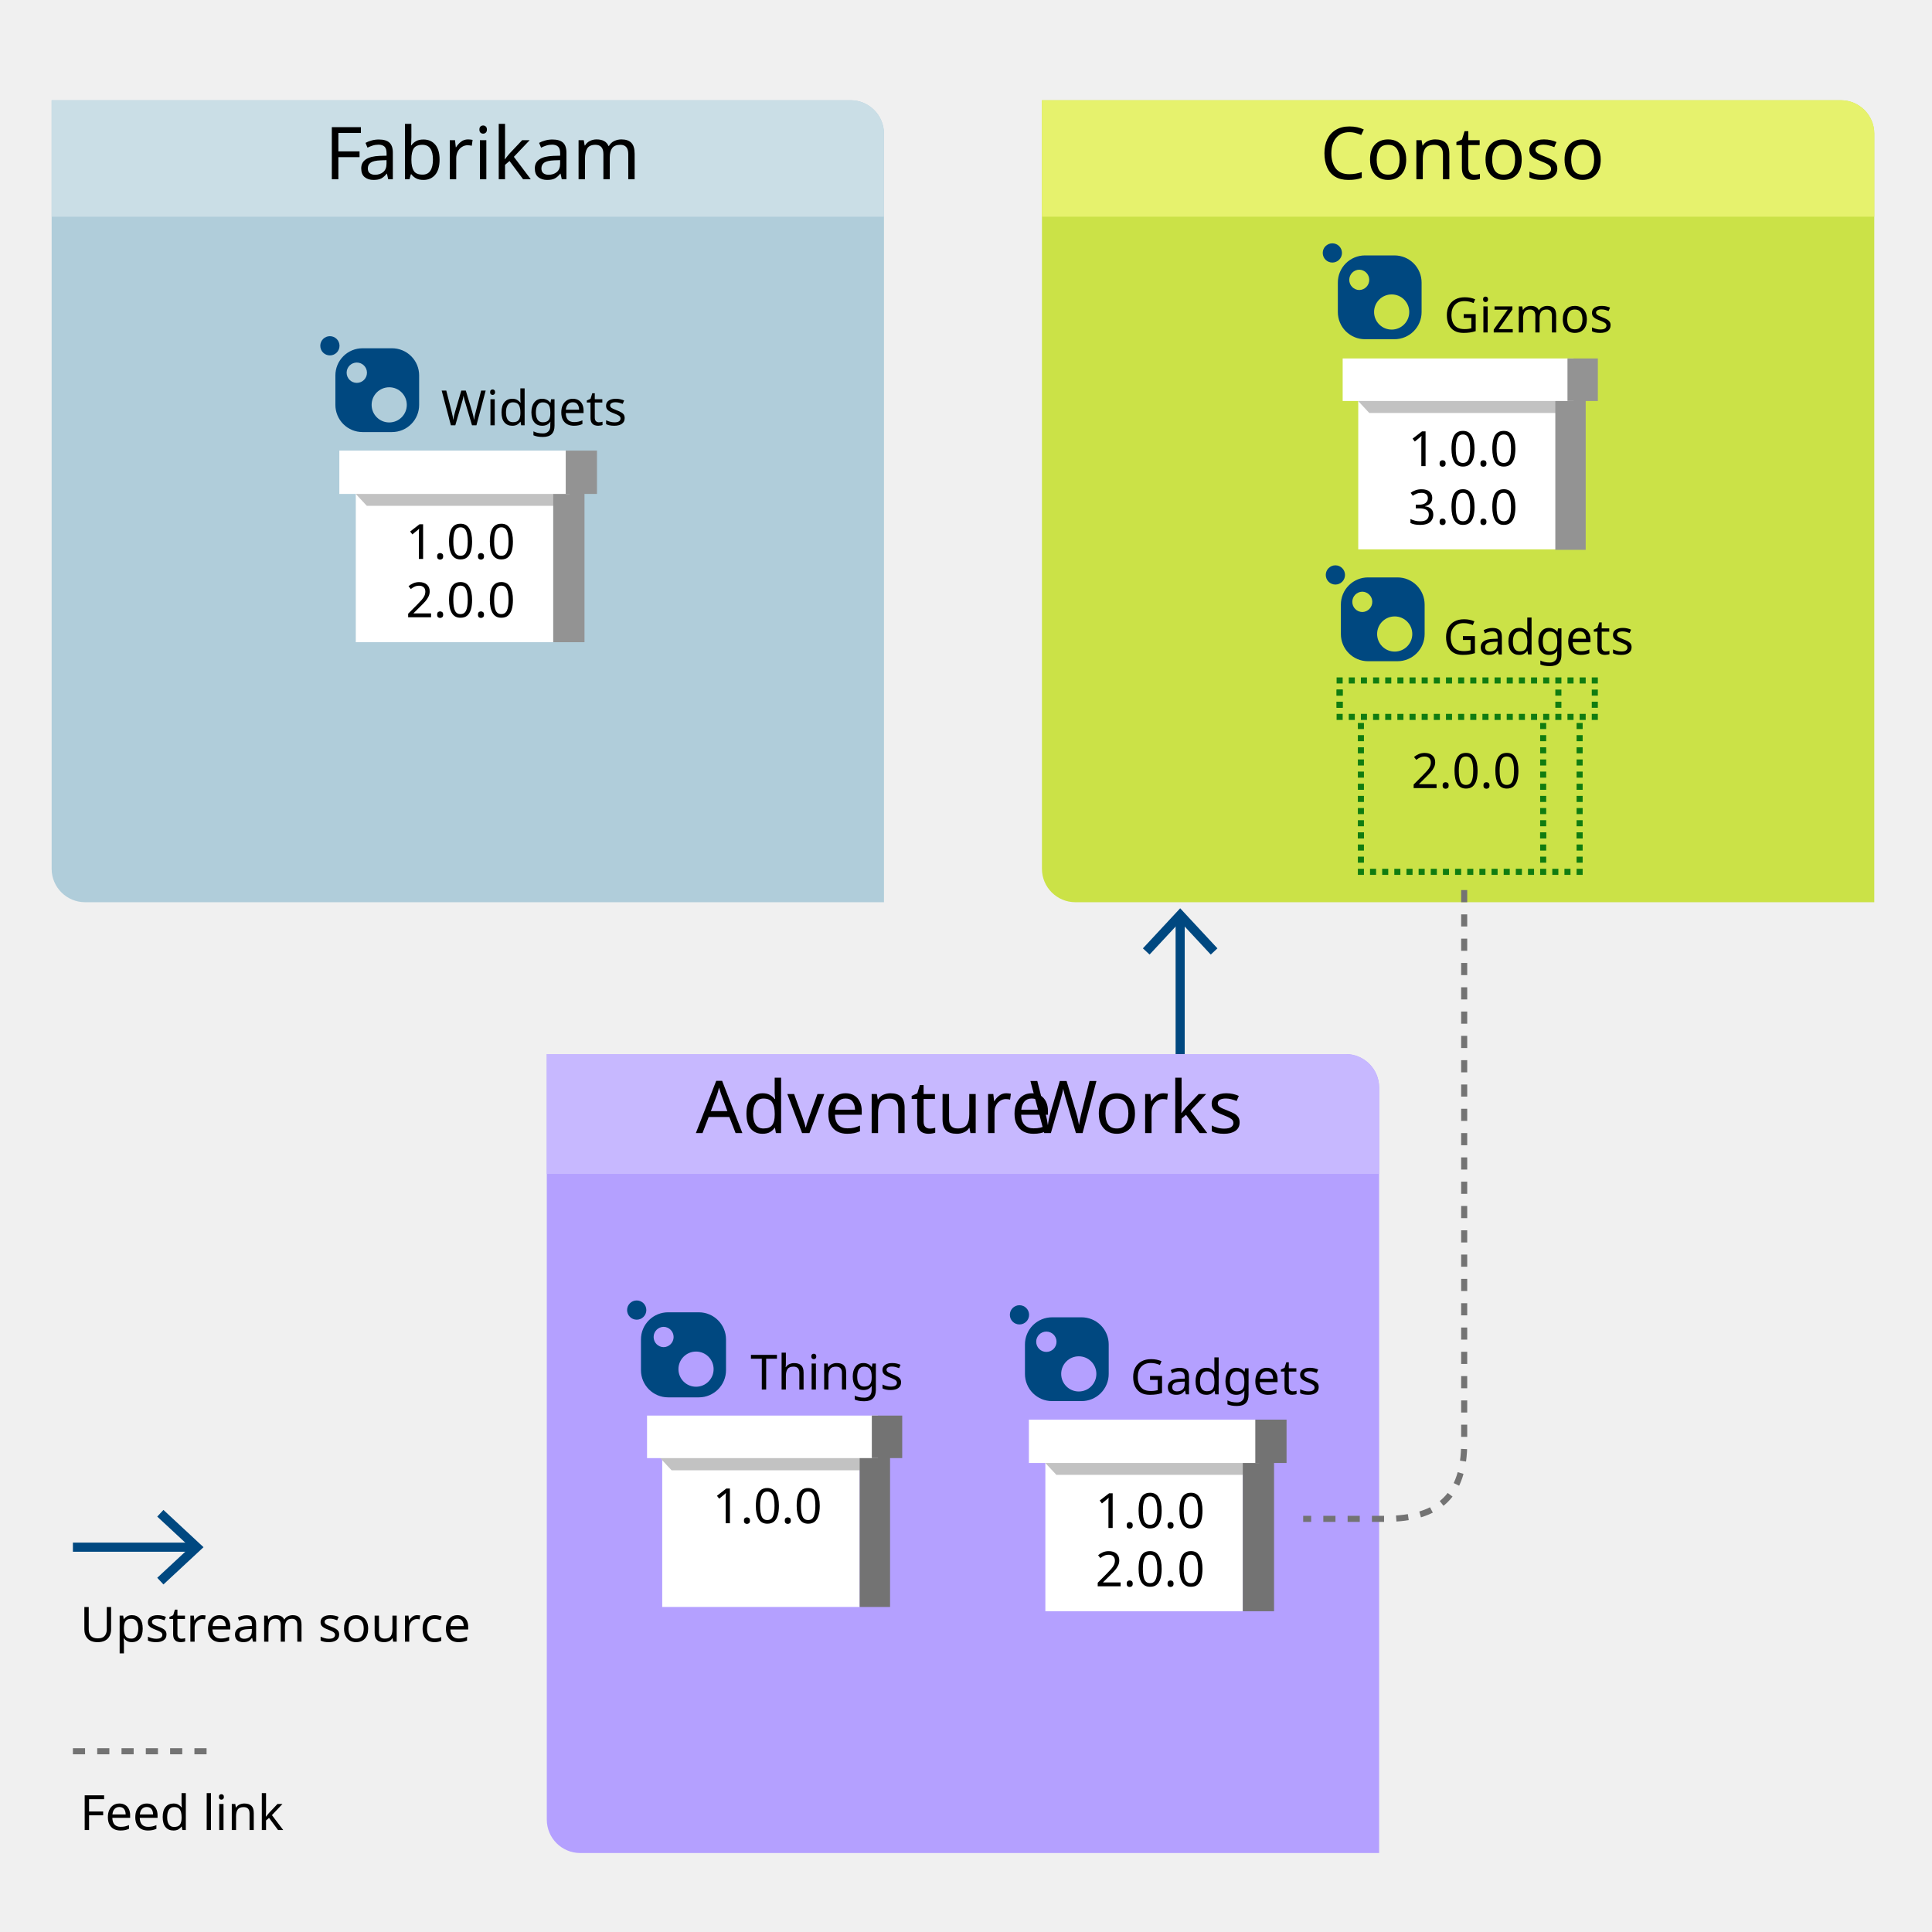
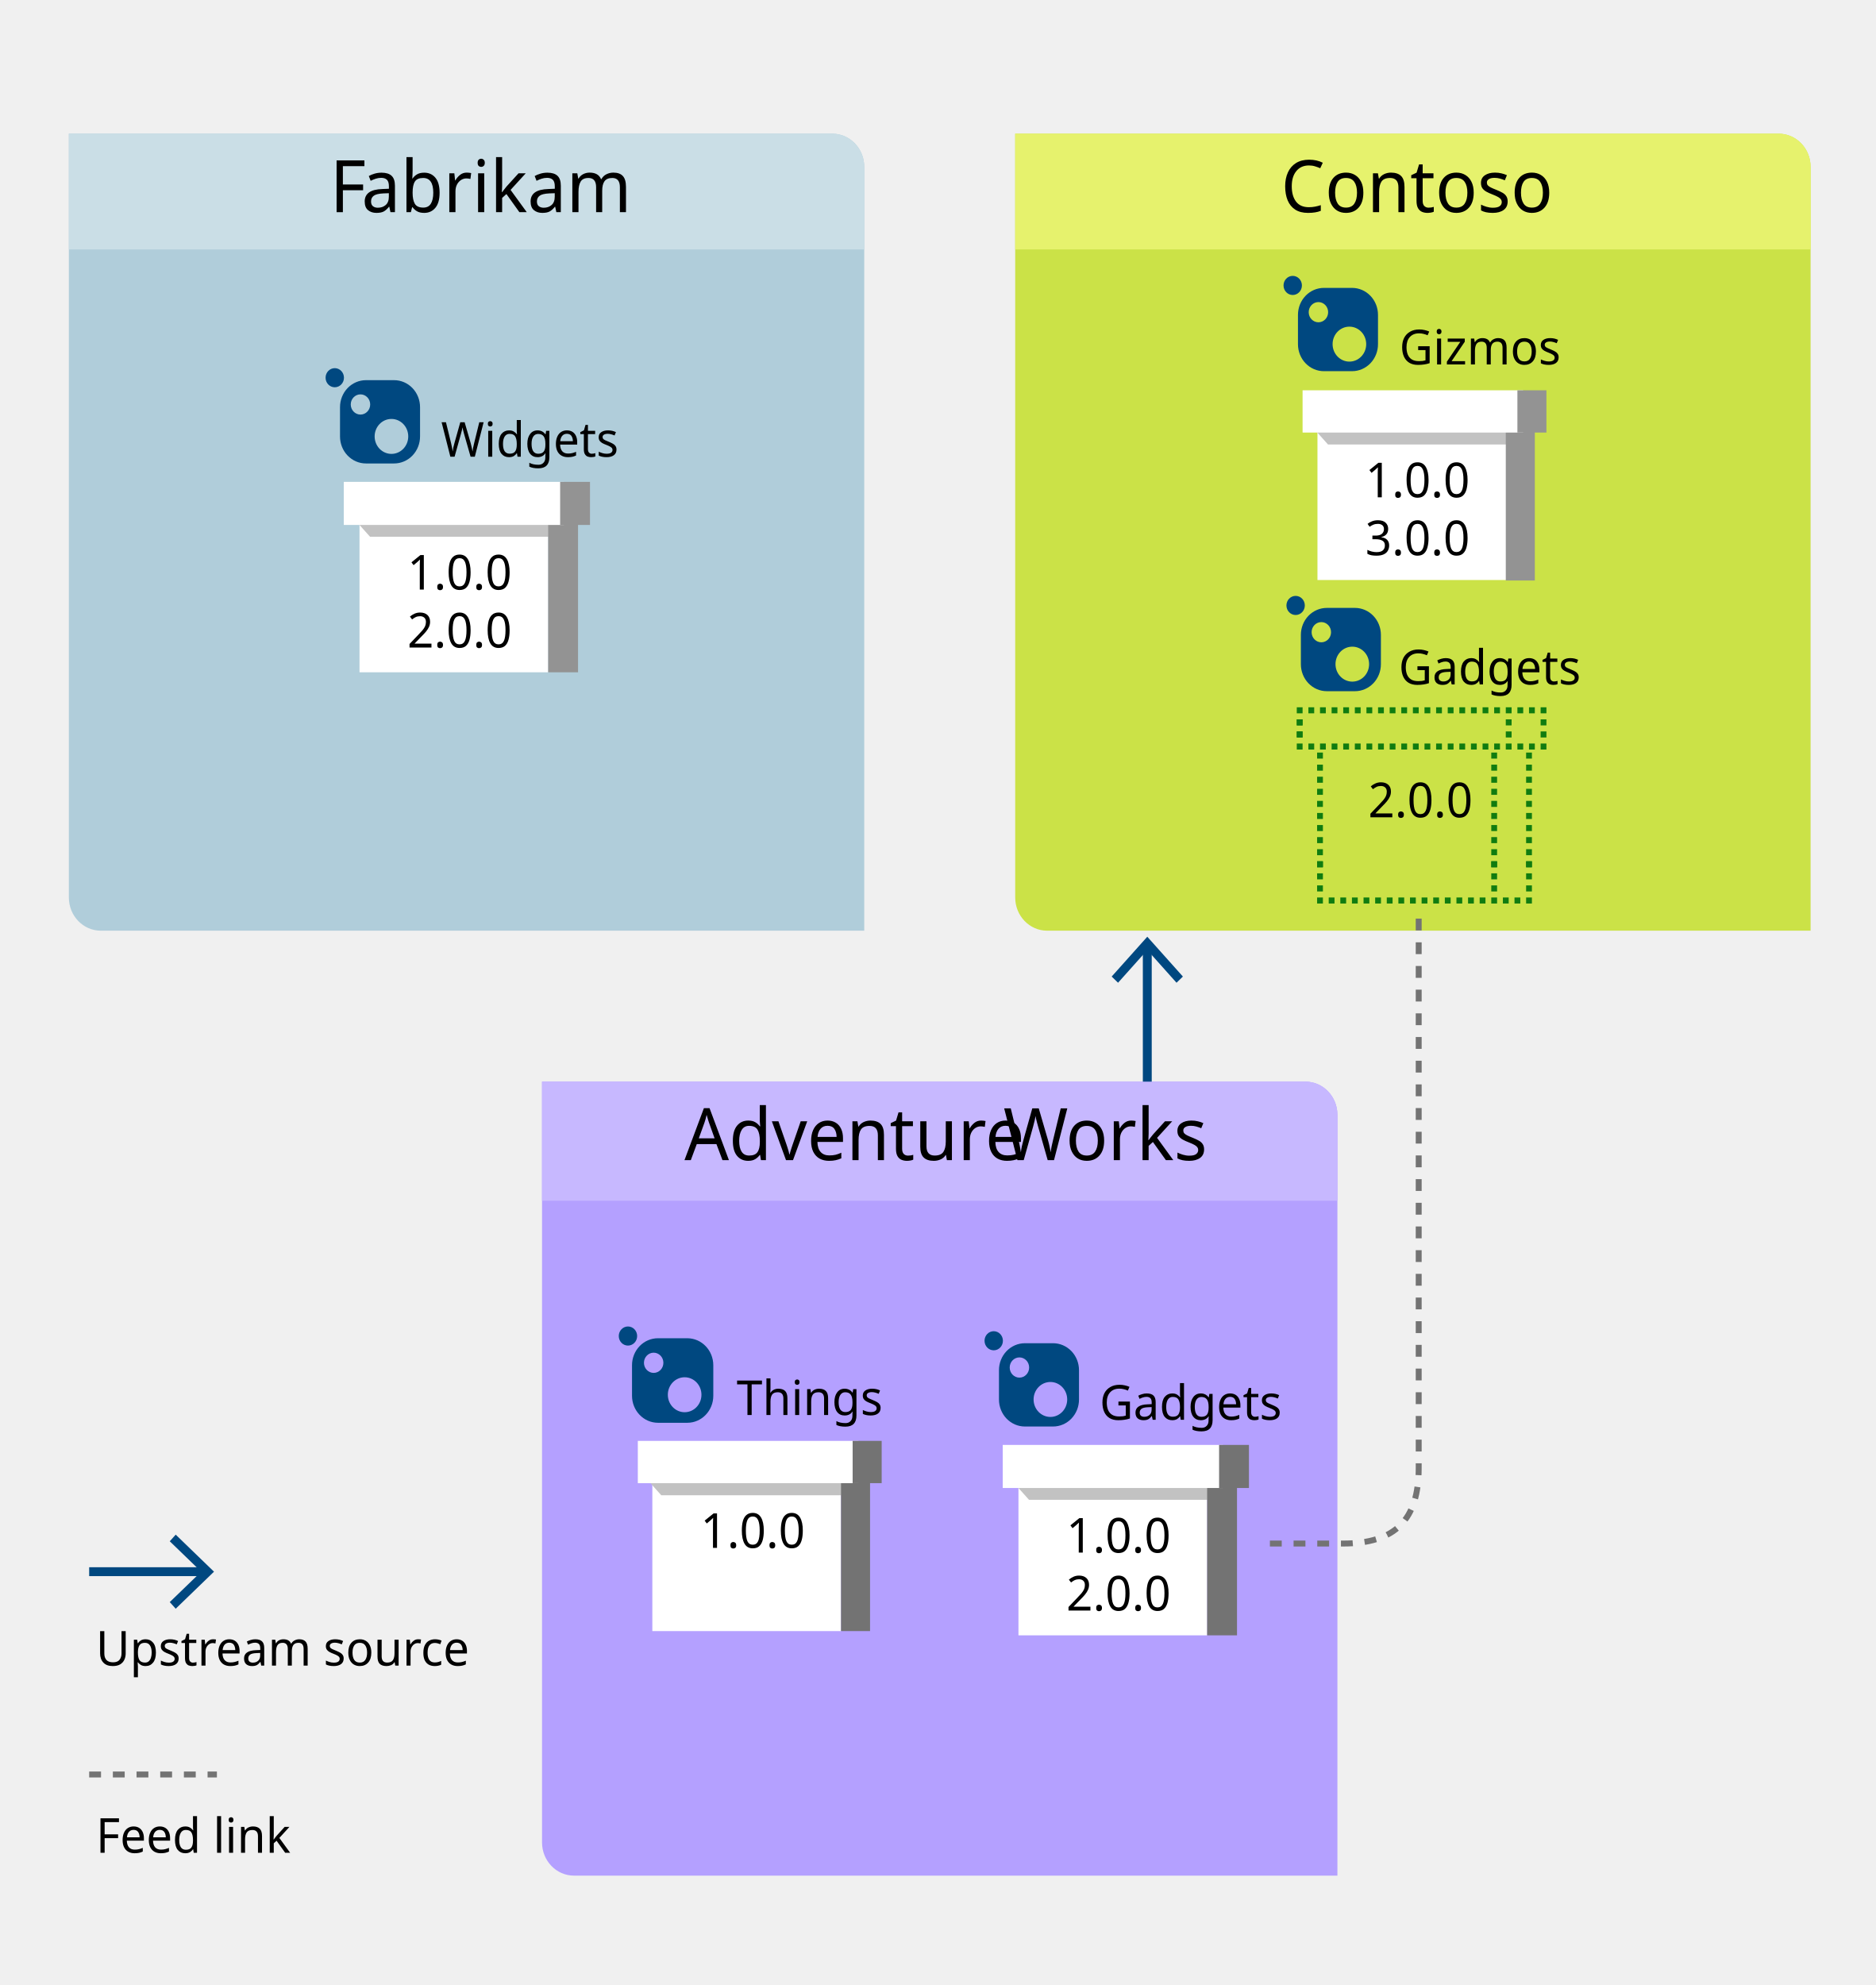
- <svg xmlns="http://www.w3.org/2000/svg" viewBox="0 0 636 636">
-   <line x1="24" y1="509.321" x2="63.747" y2="509.321" fill="none" stroke="#004880" stroke-miterlimit="10" stroke-width="3" />
-   <polygon points="53.806 521.591 51.76 519.393 62.595 509.324 51.76 499.252 53.806 497.055 67 509.324 53.806 521.591" fill="#004880" />
-   <path d="M180,347H443a11,11,0,0,1,11,11V610a0,0,0,0,1,0,0H191a11,11,0,0,1-11-11V347A0,0,0,0,1,180,347Z" fill="#b4a0ff" />
-   <text transform="translate(372.064 459)" font-size="16" font-family="SegoeUI, Segoe UI">Gadgets</text>
-   <rect x="344.124" y="474.823" width="64.999" height="55.584" fill="#fff" />
-   <polygon points="409.777 479.602 342.264 479.602 347.753 485.515 409.777 485.515 409.777 479.602" fill="#c2c2c2" />
-   <rect x="409.122" y="474.823" width="10.287" height="55.584" fill="#737373" />
-   <rect x="338.707" y="467.333" width="75.832" height="14.268" fill="#fff" />
-   <rect x="413.237" y="467.333" width="10.287" height="14.268" fill="#737373" />
-   <text transform="translate(360.594 503)" font-size="16" font-family="SegoeUI, Segoe UI">1.0.0<tspan x="0" y="19.2">2.0.0</tspan>
+ <svg xmlns="http://www.w3.org/2000/svg" viewBox="0 0 463 490" version="1.1" id="svg288" width="463" height="490">
+   <defs id="defs292" />
+   <line x1="22.017" y1="387.971" x2="50.502" y2="387.971" fill="none" stroke="#004880" stroke-miterlimit="10" stroke-width="2.192" id="line4" />
+   <polygon points="53.806,497.055 67,509.324 53.806,521.591 51.76,519.393 62.595,509.324 51.76,499.252 " fill="#004880" id="polygon6" transform="matrix(0.7166667,0,0,0.745234,4.816667,8.407279)" />
+   <path d="M 133.817,267.003 H 322.3 a 7.883,8.198 0 0 1 7.883,8.198 V 463 H 141.7 a 7.883,8.198 0 0 1 -7.883,-8.198 z" fill="#b4a0ff" id="path8" style="stroke-width:0.731" />
+   <text transform="scale(0.9806461,1.019736)" font-size="11.693px" font-family="SegoeUI, 'Segoe UI'" id="text10" x="276.82" y="343.687" style="stroke-width:0.731">Gadgets</text>
+   <rect x="251.439" y="362.262" width="46.583" height="41.423" fill="#ffffff" id="rect12" style="stroke-width:0.731" />
+   <polygon points="409.777,479.602 342.264,479.602 347.753,485.515 409.777,485.515 " fill="#c2c2c2" id="polygon14" transform="matrix(0.7166667,0,0,0.745234,4.816667,8.407279)" />
+   <rect x="298.021" y="362.262" width="7.372" height="41.423" fill="#737373" id="rect16" style="stroke-width:0.731" />
+   <rect x="247.557" y="356.68" width="54.346" height="10.633" fill="#ffffff" id="rect18" style="stroke-width:0.731" />
+   <rect x="300.97" y="356.68" width="7.372" height="10.633" fill="#737373" id="rect20" style="stroke-width:0.731" />
+   <text transform="scale(0.9806461,1.019736)" font-size="11.693px" font-family="SegoeUI, 'Segoe UI'" id="text24" x="268.438" y="375.842" style="stroke-width:0.731">1.0.0<tspan x="268.438" y="389.874" id="tspan22" style="stroke-width:0.731">2.0.0</tspan>
  </text>
-   <path d="M346.356,433.647a8.931,8.931,0,0,0-8.949,8.954v9.679a8.932,8.932,0,0,0,8.949,8.955h9.673a8.933,8.933,0,0,0,8.95-8.955V442.6a8.932,8.932,0,0,0-8.95-8.954Zm-1.9,4.7a3.347,3.347,0,0,1,0,6.694h0a3.347,3.347,0,0,1,0-6.694Zm10.667,8.141a5.789,5.789,0,1,1-5.786,5.789,5.788,5.788,0,0,1,5.786-5.789ZM335.6,429.667a3.166,3.166,0,1,1-3.165,3.165,3.164,3.164,0,0,1,3.165-3.165Z" fill="#004880" />
-   <path d="M343,33H606a11,11,0,0,1,11,11V297a0,0,0,0,1,0,0H354a11,11,0,0,1-11-11V33A0,0,0,0,1,343,33Z" fill="#cbe247" />
-   <path d="M17,33H280a11,11,0,0,1,11,11V297a0,0,0,0,1,0,0H28a11,11,0,0,1-11-11V33A0,0,0,0,1,17,33Z" fill="#b0cdda" />
-   <path d="M291,71.333V44a11,11,0,0,0-11-11H17V71.333Z" fill="#cadee6" />
-   <path d="M617,71.333V44a11,11,0,0,0-11-11H343V71.333Z" fill="#e6f26d" />
-   <text transform="translate(106.906 59)" font-size="24" font-family="SegoeUI, Segoe UI">
-     <tspan letter-spacing="-0.034em">F</tspan>
-     <tspan x="10.898" y="0">abrikam</tspan>
+   <path d="m 253.038,331.576 a 6.401,6.656 0 0 0 -6.413,6.673 v 7.213 a 6.401,6.656 0 0 0 6.413,6.674 h 6.932 a 6.402,6.657 0 0 0 6.414,-6.674 v -7.214 a 6.401,6.656 0 0 0 -6.414,-6.673 z m -1.362,3.503 a 2.399,2.494 0 0 1 0,4.989 v 0 a 2.399,2.494 0 0 1 0,-4.989 z m 7.645,6.067 a 4.149,4.314 0 1 1 -4.147,4.314 4.148,4.313 0 0 1 4.147,-4.314 z M 245.33,328.61 a 2.269,2.359 0 1 1 -2.268,2.359 2.268,2.358 0 0 1 2.268,-2.359 z" fill="#004880" id="path26" style="stroke-width:0.731" />
+   <path d="M 250.633,33 H 439.117 A 7.883,8.198 0 0 1 447,41.198 V 229.742 H 258.517 a 7.883,8.198 0 0 1 -7.883,-8.198 z" fill="#cbe247" id="path28" style="stroke-width:0.731" />
+   <path d="m 17,33 h 188.483 a 7.883,8.198 0 0 1 7.883,8.198 V 229.742 H 24.883 A 7.883,8.198 0 0 1 17,221.544 Z" fill="#b0cdda" id="path30" style="stroke-width:0.731" />
+   <path d="M 213.367,61.567 V 41.198 A 7.883,8.198 0 0 0 205.483,33 H 17 v 28.567 z" fill="#cadee6" id="path32" style="stroke-width:0.731" />
+   <path d="M 447,61.567 V 41.198 A 7.883,8.198 0 0 0 439.117,33 H 250.633 v 28.567 z" fill="#e6f26d" id="path34" style="stroke-width:0.731" />
+   <text transform="scale(0.9806461,1.019736)" font-size="17.54px" font-family="SegoeUI, 'Segoe UI'" id="text40" x="83.04" y="51.362" style="stroke-width:0.731">
+     <tspan letter-spacing="-0.034em" id="tspan36" style="stroke-width:0.619">F</tspan>
+     <tspan x="91.004" y="51.362" id="tspan38" style="stroke-width:0.731">abrikam</tspan>
  </text>
-   <text transform="translate(434.527 59)" font-size="24" font-family="SegoeUI, Segoe UI">Contoso</text>
-   <text transform="translate(145.212 140)" font-size="16" font-family="SegoeUI, Segoe UI">Widgets</text>
-   <rect x="117.124" y="155.823" width="64.999" height="55.584" fill="#fff" />
-   <polygon points="182.777 160.602 115.264 160.602 120.753 166.515 182.777 166.515 182.777 160.602" fill="#c2c2c2" />
-   <rect x="182.122" y="155.823" width="10.287" height="55.584" fill="#939393" />
-   <rect x="111.707" y="148.333" width="75.832" height="14.268" fill="#fff" />
-   <rect x="186.237" y="148.333" width="10.287" height="14.268" fill="#939393" />
-   <text transform="translate(133.594 184)" font-size="16" font-family="SegoeUI, Segoe UI">1.0.0<tspan x="0" y="19.2">2.0.0</tspan>
+   <text transform="scale(0.9806461,1.019736)" font-size="17.54px" font-family="SegoeUI, 'Segoe UI'" id="text42" x="322.469" y="51.362" style="stroke-width:0.731">Contoso</text>
+   <text transform="scale(0.9806461,1.019736)" font-size="11.693px" font-family="SegoeUI, 'Segoe UI'" id="text44" x="111.034" y="110.558" style="stroke-width:0.731">Widgets</text>
+   <rect x="88.756" y="124.532" width="46.583" height="41.423" fill="#ffffff" id="rect46" style="stroke-width:0.731" />
+   <polygon points="182.777,160.602 115.264,160.602 120.753,166.515 182.777,166.515 " fill="#c2c2c2" id="polygon48" transform="matrix(0.7166667,0,0,0.745234,4.816667,8.407279)" />
+   <rect x="135.337" y="124.532" width="7.372" height="41.423" fill="#939393" id="rect50" style="stroke-width:0.731" />
+   <rect x="84.873" y="118.95" width="54.346" height="10.633" fill="#ffffff" id="rect52" style="stroke-width:0.731" />
+   <rect x="138.287" y="118.95" width="7.372" height="10.633" fill="#939393" id="rect54" style="stroke-width:0.731" />
+   <text transform="scale(0.9806461,1.019736)" font-size="11.693px" font-family="SegoeUI, 'Segoe UI'" id="text58" x="102.544" y="142.714" style="stroke-width:0.731">1.0.0<tspan x="102.544" y="156.745" id="tspan56" style="stroke-width:0.731">2.0.0</tspan>
  </text>
-   <path d="M119.356,114.647a8.931,8.931,0,0,0-8.949,8.954v9.679a8.932,8.932,0,0,0,8.949,8.955h9.673a8.933,8.933,0,0,0,8.95-8.955V123.6a8.932,8.932,0,0,0-8.95-8.954Zm-1.9,4.7a3.347,3.347,0,0,1,0,6.694h0a3.347,3.347,0,0,1,0-6.694Zm10.667,8.141a5.789,5.789,0,1,1-5.786,5.789,5.788,5.788,0,0,1,5.786-5.789ZM108.6,110.667a3.166,3.166,0,1,1-3.165,3.165,3.164,3.164,0,0,1,3.165-3.165Z" fill="#004880" />
-   <path d="M454,386.444V358a11,11,0,0,0-11-11H180v39.444Z" fill="#c7b8ff" />
-   <text transform="translate(229.074 373)" font-size="24" font-family="SegoeUI, Segoe UI">Adventure<tspan x="109.852" y="0" letter-spacing="-0.039em">W</tspan>
-     <tspan x="131.332" y="0">orks</tspan>
+   <path d="m 90.355,93.846 a 6.401,6.656 0 0 0 -6.413,6.673 v 7.213 a 6.401,6.656 0 0 0 6.413,6.674 h 6.932 a 6.402,6.657 0 0 0 6.414,-6.674 v -7.214 a 6.401,6.656 0 0 0 -6.414,-6.673 z m -1.362,3.503 a 2.399,2.494 0 0 1 0,4.989 v 0 a 2.399,2.494 0 0 1 0,-4.989 z m 7.645,6.067 a 4.149,4.314 0 1 1 -4.147,4.314 4.148,4.313 0 0 1 4.147,-4.314 z M 82.647,90.88 a 2.269,2.359 0 1 1 -2.268,2.359 2.268,2.358 0 0 1 2.268,-2.359 z" fill="#004880" id="path60" style="stroke-width:0.731" />
+   <path d="M 330.183,296.398 V 275.201 A 7.883,8.198 0 0 0 322.3,267.003 H 133.817 v 29.395 z" fill="#c7b8ff" id="path62" style="stroke-width:0.731" />
+   <text transform="scale(0.9806461,1.019736)" font-size="17.54px" font-family="SegoeUI, 'Segoe UI'" id="text68" x="172.321" y="280.837" style="stroke-width:0.731">Adventure<tspan x="252.602" y="280.837" letter-spacing="-0.039em" id="tspan64" style="stroke-width:0.619">W</tspan>
+     <tspan x="268.3" y="280.837" id="tspan66" style="stroke-width:0.731">orks</tspan>
  </text>
-   <text transform="translate(247.044 457.435)" font-size="16" font-family="SegoeUI, Segoe UI">Things</text>
-   <rect x="218" y="473" width="65" height="56" fill="#fff" />
-   <polygon points="284 478 215.499 478 221.069 484 284 484 284 478" fill="#c2c2c2" />
-   <rect x="283" y="473" width="10" height="56" fill="#737373" />
-   <rect x="213" y="466" width="76" height="14" fill="#fff" />
-   <rect x="287" y="466" width="10" height="14" fill="#737373" />
-   <text transform="translate(234.594 501.435)" font-size="16" font-family="SegoeUI, Segoe UI">1.0.0</text>
-   <path d="M211,440.915V451.05a8.95,8.95,0,0,0,8.95,8.95h10.1a8.95,8.95,0,0,0,8.95-8.95v-10.1A8.955,8.955,0,0,0,230.045,432H219.95A8.917,8.917,0,0,0,211,440.915Zm7.458-4.13a3.347,3.347,0,0,1,0,6.693h0a3.347,3.347,0,0,1,0-6.693Zm10.667,8.14a5.789,5.789,0,1,1-5.786,5.789,5.788,5.788,0,0,1,5.786-5.789ZM209.6,428.1a3.166,3.166,0,1,1-3.165,3.166A3.165,3.165,0,0,1,209.6,428.1Z" fill="#004880" />
-   <text transform="translate(26.333 540.435)" font-size="16" font-family="SegoeUI, Segoe UI">Upstream source</text>
-   <line x1="24" y1="576.5" x2="68" y2="576.5" fill="none" stroke="#737373" stroke-miterlimit="10" stroke-width="2" stroke-dasharray="4 4" />
-   <text transform="translate(26.333 602.435)" font-size="16" font-family="SegoeUI, Segoe UI">Feed link</text>
-   <path d="M482,293V475c0,17-8,25-26,25H429" fill="none" stroke="#737373" stroke-miterlimit="10" stroke-width="2" stroke-dasharray="4 4" />
-   <text transform="translate(475.318 109.435)" font-size="16" font-family="SegoeUI, Segoe UI">Gizmos</text>
-   <rect x="447.124" y="125.258" width="64.999" height="55.584" fill="#fff" />
-   <polygon points="512.777 130.036 445.264 130.036 450.753 135.95 512.777 135.95 512.777 130.036" fill="#c2c2c2" />
-   <rect x="512" y="125" width="10" height="56" fill="#939393" />
-   <rect x="442" y="118" width="76" height="14" fill="#fff" />
-   <rect x="516" y="118" width="10" height="14" fill="#939393" />
-   <text transform="translate(463.594 153.435)" font-size="16" font-family="SegoeUI, Segoe UI">1.0.0<tspan x="0" y="19.2">3.0.0</tspan>
+   <text transform="scale(0.9806461,1.019736)" font-size="11.693px" font-family="SegoeUI, 'Segoe UI'" id="text70" x="185.454" y="342.543" style="stroke-width:0.731">Things</text>
+   <rect x="161.05" y="360.903" width="46.583" height="41.733" fill="#ffffff" id="rect72" style="stroke-width:0.731" />
+   <polygon points="284,478 215.499,478 221.069,484 284,484 " fill="#c2c2c2" id="polygon74" transform="matrix(0.7166667,0,0,0.745234,4.816667,8.407279)" />
+   <rect x="207.633" y="360.903" width="7.167" height="41.733" fill="#737373" id="rect76" style="stroke-width:0.731" />
+   <rect x="157.467" y="355.686" width="54.467" height="10.433" fill="#ffffff" id="rect78" style="stroke-width:0.731" />
+   <rect x="210.5" y="355.686" width="7.167" height="10.433" fill="#737373" id="rect80" style="stroke-width:0.731" />
+   <text transform="scale(0.9806461,1.019736)" font-size="11.693px" font-family="SegoeUI, 'Segoe UI'" id="text82" x="176.356" y="374.699" style="stroke-width:0.731">1.0.0</text>
+   <path d="m 156.033,336.992 v 7.553 a 6.414,6.67 0 0 0 6.414,6.67 h 7.238 A 6.414,6.67 0 0 0 176.1,344.545 v -7.527 a 6.418,6.674 0 0 0 -6.418,-6.67 h -7.235 a 6.391,6.645 0 0 0 -6.414,6.644 z m 5.345,-3.078 a 2.399,2.494 0 0 1 0,4.988 v 0 a 2.399,2.494 0 0 1 0,-4.988 z m 7.645,6.066 a 4.149,4.314 0 1 1 -4.147,4.314 4.148,4.313 0 0 1 4.147,-4.314 z M 155.03,327.442 a 2.269,2.359 0 1 1 -2.268,2.359 2.268,2.359 0 0 1 2.268,-2.359 z" fill="#004880" id="path84" style="stroke-width:0.731" />
+   <text transform="scale(0.9806461,1.019736)" font-size="11.693px" font-family="SegoeUI, 'Segoe UI'" id="text86" x="24.156" y="403.2" style="stroke-width:0.731">Upstream source</text>
+   <line x1="22.017" y1="438.035" x2="53.55" y2="438.035" fill="none" stroke="#737373" stroke-miterlimit="10" stroke-width="1.462" stroke-dasharray="2.923, 2.923" id="line88" />
+   <text transform="scale(0.9806461,1.019736)" font-size="11.693px" font-family="SegoeUI, 'Segoe UI'" id="text90" x="24.156" y="448.511" style="stroke-width:0.731">Feed link</text>
+   <path d="m 350.25,226.761 v 135.633 c 0,12.669 -5.733,18.631 -18.633,18.631 h -19.35" fill="none" stroke="#737373" stroke-miterlimit="10" stroke-width="1.462" stroke-dasharray="2.923, 2.923" id="path92" />
+   <text transform="scale(0.9806461,1.019736)" font-size="11.693px" font-family="SegoeUI, 'Segoe UI'" id="text94" x="352.279" y="88.221" style="stroke-width:0.731">Gizmos</text>
+   <rect x="325.256" y="101.754" width="46.583" height="41.423" fill="#ffffff" id="rect96" style="stroke-width:0.731" />
+   <polygon points="512.777,130.036 445.264,130.036 450.753,135.95 512.777,135.95 " fill="#c2c2c2" id="polygon98" transform="matrix(0.7166667,0,0,0.745234,4.816667,8.407279)" />
+   <rect x="371.75" y="101.562" width="7.167" height="41.733" fill="#939393" id="rect100" style="stroke-width:0.731" />
+   <rect x="321.583" y="96.345" width="54.467" height="10.433" fill="#ffffff" id="rect102" style="stroke-width:0.731" />
+   <rect x="374.617" y="96.345" width="7.167" height="10.433" fill="#939393" id="rect104" style="stroke-width:0.731" />
+   <text transform="scale(0.9806461,1.019736)" font-size="11.693px" font-family="SegoeUI, 'Segoe UI'" id="text108" x="343.711" y="120.377" style="stroke-width:0.731">1.0.0<tspan x="343.711" y="134.408" id="tspan106" style="stroke-width:0.731">3.0.0</tspan>
  </text>
-   <path d="M449.356,84.081a8.932,8.932,0,0,0-8.949,8.955v9.678a8.932,8.932,0,0,0,8.949,8.955h9.673a8.933,8.933,0,0,0,8.95-8.955V93.036a8.933,8.933,0,0,0-8.95-8.955Zm-1.9,4.7a3.347,3.347,0,0,1,0,6.693h0a3.347,3.347,0,0,1,0-6.693Zm10.667,8.14a5.789,5.789,0,1,1-5.786,5.789,5.788,5.788,0,0,1,5.786-5.789ZM438.6,80.1a3.166,3.166,0,1,1-3.165,3.166A3.165,3.165,0,0,1,438.6,80.1Z" fill="#004880" />
-   <text transform="translate(475.064 215.435)" font-size="16" font-family="SegoeUI, Segoe UI">Gadgets</text>
-   <text transform="translate(464.594 259.435)" font-size="16" font-family="SegoeUI, Segoe UI">2.0.0</text>
-   <path d="M450.356,190.081a8.932,8.932,0,0,0-8.949,8.955v9.678a8.932,8.932,0,0,0,8.949,8.955h9.673a8.933,8.933,0,0,0,8.95-8.955v-9.678a8.933,8.933,0,0,0-8.95-8.955Zm-1.9,4.7a3.347,3.347,0,0,1,0,6.693h0a3.347,3.347,0,0,1,0-6.693Zm10.667,8.14a5.789,5.789,0,1,1-5.786,5.789,5.788,5.788,0,0,1,5.786-5.789ZM439.6,186.1a3.166,3.166,0,1,1-3.165,3.166A3.165,3.165,0,0,1,439.6,186.1Z" fill="#004880" />
-   <rect x="440" y="231" width="2" height="2" fill="#107c10" />
-   <rect x="440" y="227" width="2" height="2" fill="#107c10" />
-   <rect x="524" y="223" width="2" height="2" fill="#107c10" />
-   <rect x="520" y="223" width="2" height="2" fill="#107c10" />
-   <rect x="516" y="223" width="2" height="2" fill="#107c10" />
-   <rect x="512" y="223" width="2" height="2" fill="#107c10" />
-   <rect x="508" y="223" width="2" height="2" fill="#107c10" />
-   <rect x="504" y="223" width="2" height="2" fill="#107c10" />
-   <rect x="500" y="223" width="2" height="2" fill="#107c10" />
-   <rect x="496" y="223" width="2" height="2" fill="#107c10" />
-   <rect x="492" y="223" width="2" height="2" fill="#107c10" />
-   <rect x="488" y="223" width="2" height="2" fill="#107c10" />
-   <rect x="484" y="223" width="2" height="2" fill="#107c10" />
-   <rect x="480" y="223" width="2" height="2" fill="#107c10" />
-   <rect x="476" y="223" width="2" height="2" fill="#107c10" />
-   <rect x="472" y="223" width="2" height="2" fill="#107c10" />
-   <rect x="468" y="223" width="2" height="2" fill="#107c10" />
-   <rect x="464" y="223" width="2" height="2" fill="#107c10" />
-   <rect x="460" y="223" width="2" height="2" fill="#107c10" />
-   <rect x="456" y="223" width="2" height="2" fill="#107c10" />
-   <rect x="452" y="223" width="2" height="2" fill="#107c10" />
-   <rect x="448" y="223" width="2" height="2" fill="#107c10" />
-   <rect x="444" y="223" width="2" height="2" fill="#107c10" />
-   <rect x="524" y="235" width="2" height="2" fill="#107c10" />
-   <rect x="524" y="231" width="2" height="2" fill="#107c10" />
-   <rect x="524" y="227" width="2" height="2" fill="#107c10" />
-   <rect x="512" y="231" width="2" height="2" fill="#107c10" />
-   <rect x="512" y="227" width="2" height="2" fill="#107c10" />
-   <rect x="520" y="235" width="2" height="2" fill="#107c10" />
-   <rect x="516" y="235" width="2" height="2" fill="#107c10" />
-   <rect x="512" y="235" width="2" height="2" fill="#107c10" />
-   <rect x="508" y="235" width="2" height="2" fill="#107c10" />
-   <rect x="504" y="235" width="2" height="2" fill="#107c10" />
-   <rect x="500" y="235" width="2" height="2" fill="#107c10" />
-   <rect x="496" y="235" width="2" height="2" fill="#107c10" />
-   <rect x="492" y="235" width="2" height="2" fill="#107c10" />
-   <rect x="488" y="235" width="2" height="2" fill="#107c10" />
-   <rect x="484" y="235" width="2" height="2" fill="#107c10" />
-   <rect x="480" y="235" width="2" height="2" fill="#107c10" />
-   <rect x="476" y="235" width="2" height="2" fill="#107c10" />
-   <rect x="472" y="235" width="2" height="2" fill="#107c10" />
-   <rect x="468" y="235" width="2" height="2" fill="#107c10" />
-   <rect x="464" y="235" width="2" height="2" fill="#107c10" />
-   <rect x="460" y="235" width="2" height="2" fill="#107c10" />
-   <rect x="456" y="235" width="2" height="2" fill="#107c10" />
-   <rect x="452" y="235" width="2" height="2" fill="#107c10" />
-   <rect x="448" y="235" width="2" height="2" fill="#107c10" />
-   <rect x="444" y="235" width="2" height="2" fill="#107c10" />
-   <rect x="440" y="235" width="2" height="2" fill="#107c10" />
-   <rect x="440" y="231" width="2" height="2" fill="#107c10" />
-   <rect x="440" y="227" width="2" height="2" fill="#107c10" />
-   <polygon points="442 223 440 223 440 224.624 440 224.897 440 225 441.022 225 441.022 224.999 442 224.999 442 223" fill="#107c10" />
-   <rect x="519" y="286" width="2" height="2" fill="#107c10" />
-   <rect x="515" y="286" width="2" height="2" fill="#107c10" />
-   <rect x="511" y="286" width="2" height="2" fill="#107c10" />
-   <rect x="507" y="286" width="2" height="2" fill="#107c10" />
-   <rect x="503" y="286" width="2" height="2" fill="#107c10" />
-   <rect x="499" y="286" width="2" height="2" fill="#107c10" />
-   <rect x="495" y="286" width="2" height="2" fill="#107c10" />
-   <rect x="491" y="286" width="2" height="2" fill="#107c10" />
-   <rect x="487" y="286" width="2" height="2" fill="#107c10" />
-   <rect x="483" y="286" width="2" height="2" fill="#107c10" />
-   <rect x="479" y="286" width="2" height="2" fill="#107c10" />
-   <rect x="475" y="286" width="2" height="2" fill="#107c10" />
-   <rect x="471" y="286" width="2" height="2" fill="#107c10" />
-   <rect x="467" y="286" width="2" height="2" fill="#107c10" />
-   <rect x="463" y="286" width="2" height="2" fill="#107c10" />
-   <rect x="459" y="286" width="2" height="2" fill="#107c10" />
-   <rect x="455" y="286" width="2" height="2" fill="#107c10" />
-   <rect x="451" y="286" width="2" height="2" fill="#107c10" />
-   <rect x="447" y="286" width="2" height="2" fill="#107c10" />
-   <path d="M449,276h-2v-2h2Zm0-4h-2v-2h2Zm0-4h-2v-2h2Zm0-4h-2v-2h2Zm0-4h-2v-2h2Zm0-4h-2v-2h2Zm0-4h-2v-2h2Zm0-4h-2v-2h2Zm0-4h-2v-2h2Zm0-4h-2v-2h2Z" fill="#107c10" />
-   <rect x="447" y="282" width="2" height="2" fill="#107c10" />
-   <rect x="447" y="278" width="2" height="2" fill="#107c10" />
-   <polygon points="449 274 447 274 447 275.624 447 275.897 447 276 448.022 276 448.022 275.999 449 275.999 449 274" fill="#107c10" />
-   <path d="M509,276h-2v-2h2Zm0-4h-2v-2h2Zm0-4h-2v-2h2Zm0-4h-2v-2h2Zm0-4h-2v-2h2Zm0-4h-2v-2h2Zm0-4h-2v-2h2Zm0-4h-2v-2h2Zm0-4h-2v-2h2Zm0-4h-2v-2h2Z" fill="#107c10" />
-   <rect x="507" y="282" width="2" height="2" fill="#107c10" />
-   <rect x="507" y="278" width="2" height="2" fill="#107c10" />
-   <polygon points="509 274 507 274 507 275.624 507 275.897 507 276 508.022 276 508.022 275.999 509 275.999 509 274" fill="#107c10" />
-   <path d="M521,276h-2v-2h2Zm0-4h-2v-2h2Zm0-4h-2v-2h2Zm0-4h-2v-2h2Zm0-4h-2v-2h2Zm0-4h-2v-2h2Zm0-4h-2v-2h2Zm0-4h-2v-2h2Zm0-4h-2v-2h2Zm0-4h-2v-2h2Z" fill="#107c10" />
-   <rect x="519" y="282" width="2" height="2" fill="#107c10" />
-   <rect x="519" y="278" width="2" height="2" fill="#107c10" />
-   <polygon points="521 274 519 274 519 275.624 519 275.897 519 276 520.022 276 520.022 275.999 521 275.999 521 274" fill="#107c10" />
-   <line x1="388.5" y1="347" x2="388.5" y2="302.253" fill="none" stroke="#004880" stroke-miterlimit="10" stroke-width="3" />
-   <polygon points="400.77 312.194 398.572 314.24 388.503 303.405 378.431 314.24 376.233 312.194 388.503 299 400.77 312.194" fill="#004880" />
+   <path d="m 326.855,71.067 a 6.401,6.656 0 0 0 -6.413,6.674 v 7.212 a 6.401,6.656 0 0 0 6.413,6.674 h 6.932 a 6.402,6.657 0 0 0 6.414,-6.674 v -7.212 a 6.402,6.657 0 0 0 -6.414,-6.674 z m -1.362,3.503 a 2.399,2.494 0 0 1 0,4.988 v 0 a 2.399,2.494 0 0 1 0,-4.988 z m 7.645,6.066 a 4.149,4.314 0 1 1 -4.147,4.314 4.148,4.313 0 0 1 4.147,-4.314 z M 319.147,68.101 a 2.269,2.359 0 1 1 -2.268,2.359 2.268,2.359 0 0 1 2.268,-2.359 z" fill="#004880" id="path110" style="stroke-width:0.731" />
+   <text transform="scale(0.9806461,1.019736)" font-size="11.693px" font-family="SegoeUI, 'Segoe UI'" id="text112" x="352.094" y="165.687" style="stroke-width:0.731">Gadgets</text>
+   <text transform="scale(0.9806461,1.019736)" font-size="11.693px" font-family="SegoeUI, 'Segoe UI'" id="text114" x="344.442" y="197.842" style="stroke-width:0.731">2.0.0</text>
+   <path d="m 327.572,150.062 a 6.401,6.656 0 0 0 -6.413,6.674 v 7.212 a 6.401,6.656 0 0 0 6.413,6.674 h 6.932 a 6.402,6.657 0 0 0 6.414,-6.674 v -7.212 a 6.402,6.657 0 0 0 -6.414,-6.674 z m -1.362,3.503 a 2.399,2.494 0 0 1 0,4.988 v 0 a 2.399,2.494 0 0 1 0,-4.988 z m 7.645,6.066 a 4.149,4.314 0 1 1 -4.147,4.314 4.148,4.313 0 0 1 4.147,-4.314 z m -13.991,-12.536 a 2.269,2.359 0 1 1 -2.268,2.359 2.268,2.359 0 0 1 2.268,-2.359 z" fill="#004880" id="path116" style="stroke-width:0.731" />
+   <rect x="320.15" y="180.556" width="1.433" height="1.49" fill="#107c10" id="rect118" style="stroke-width:0.731" />
+   <rect x="320.15" y="177.575" width="1.433" height="1.49" fill="#107c10" id="rect120" style="stroke-width:0.731" />
+   <rect x="380.35" y="174.594" width="1.433" height="1.49" fill="#107c10" id="rect122" style="stroke-width:0.731" />
+   <rect x="377.483" y="174.594" width="1.433" height="1.49" fill="#107c10" id="rect124" style="stroke-width:0.731" />
+   <rect x="374.617" y="174.594" width="1.433" height="1.49" fill="#107c10" id="rect126" style="stroke-width:0.731" />
+   <rect x="371.75" y="174.594" width="1.433" height="1.49" fill="#107c10" id="rect128" style="stroke-width:0.731" />
+   <rect x="368.883" y="174.594" width="1.433" height="1.49" fill="#107c10" id="rect130" style="stroke-width:0.731" />
+   <rect x="366.017" y="174.594" width="1.433" height="1.49" fill="#107c10" id="rect132" style="stroke-width:0.731" />
+   <rect x="363.15" y="174.594" width="1.433" height="1.49" fill="#107c10" id="rect134" style="stroke-width:0.731" />
+   <rect x="360.283" y="174.594" width="1.433" height="1.49" fill="#107c10" id="rect136" style="stroke-width:0.731" />
+   <rect x="357.417" y="174.594" width="1.433" height="1.49" fill="#107c10" id="rect138" style="stroke-width:0.731" />
+   <rect x="354.55" y="174.594" width="1.433" height="1.49" fill="#107c10" id="rect140" style="stroke-width:0.731" />
+   <rect x="351.683" y="174.594" width="1.433" height="1.49" fill="#107c10" id="rect142" style="stroke-width:0.731" />
+   <rect x="348.817" y="174.594" width="1.433" height="1.49" fill="#107c10" id="rect144" style="stroke-width:0.731" />
+   <rect x="345.95" y="174.594" width="1.433" height="1.49" fill="#107c10" id="rect146" style="stroke-width:0.731" />
+   <rect x="343.083" y="174.594" width="1.433" height="1.49" fill="#107c10" id="rect148" style="stroke-width:0.731" />
+   <rect x="340.217" y="174.594" width="1.433" height="1.49" fill="#107c10" id="rect150" style="stroke-width:0.731" />
+   <rect x="337.35" y="174.594" width="1.433" height="1.49" fill="#107c10" id="rect152" style="stroke-width:0.731" />
+   <rect x="334.483" y="174.594" width="1.433" height="1.49" fill="#107c10" id="rect154" style="stroke-width:0.731" />
+   <rect x="331.617" y="174.594" width="1.433" height="1.49" fill="#107c10" id="rect156" style="stroke-width:0.731" />
+   <rect x="328.75" y="174.594" width="1.433" height="1.49" fill="#107c10" id="rect158" style="stroke-width:0.731" />
+   <rect x="325.883" y="174.594" width="1.433" height="1.49" fill="#107c10" id="rect160" style="stroke-width:0.731" />
+   <rect x="323.017" y="174.594" width="1.433" height="1.49" fill="#107c10" id="rect162" style="stroke-width:0.731" />
+   <rect x="380.35" y="183.537" width="1.433" height="1.49" fill="#107c10" id="rect164" style="stroke-width:0.731" />
+   <rect x="380.35" y="180.556" width="1.433" height="1.49" fill="#107c10" id="rect166" style="stroke-width:0.731" />
+   <rect x="380.35" y="177.575" width="1.433" height="1.49" fill="#107c10" id="rect168" style="stroke-width:0.731" />
+   <rect x="371.75" y="180.556" width="1.433" height="1.49" fill="#107c10" id="rect170" style="stroke-width:0.731" />
+   <rect x="371.75" y="177.575" width="1.433" height="1.49" fill="#107c10" id="rect172" style="stroke-width:0.731" />
+   <rect x="377.483" y="183.537" width="1.433" height="1.49" fill="#107c10" id="rect174" style="stroke-width:0.731" />
+   <rect x="374.617" y="183.537" width="1.433" height="1.49" fill="#107c10" id="rect176" style="stroke-width:0.731" />
+   <rect x="371.75" y="183.537" width="1.433" height="1.49" fill="#107c10" id="rect178" style="stroke-width:0.731" />
+   <rect x="368.883" y="183.537" width="1.433" height="1.49" fill="#107c10" id="rect180" style="stroke-width:0.731" />
+   <rect x="366.017" y="183.537" width="1.433" height="1.49" fill="#107c10" id="rect182" style="stroke-width:0.731" />
+   <rect x="363.15" y="183.537" width="1.433" height="1.49" fill="#107c10" id="rect184" style="stroke-width:0.731" />
+   <rect x="360.283" y="183.537" width="1.433" height="1.49" fill="#107c10" id="rect186" style="stroke-width:0.731" />
+   <rect x="357.417" y="183.537" width="1.433" height="1.49" fill="#107c10" id="rect188" style="stroke-width:0.731" />
+   <rect x="354.55" y="183.537" width="1.433" height="1.49" fill="#107c10" id="rect190" style="stroke-width:0.731" />
+   <rect x="351.683" y="183.537" width="1.433" height="1.49" fill="#107c10" id="rect192" style="stroke-width:0.731" />
+   <rect x="348.817" y="183.537" width="1.433" height="1.49" fill="#107c10" id="rect194" style="stroke-width:0.731" />
+   <rect x="345.95" y="183.537" width="1.433" height="1.49" fill="#107c10" id="rect196" style="stroke-width:0.731" />
+   <rect x="343.083" y="183.537" width="1.433" height="1.49" fill="#107c10" id="rect198" style="stroke-width:0.731" />
+   <rect x="340.217" y="183.537" width="1.433" height="1.49" fill="#107c10" id="rect200" style="stroke-width:0.731" />
+   <rect x="337.35" y="183.537" width="1.433" height="1.49" fill="#107c10" id="rect202" style="stroke-width:0.731" />
+   <rect x="334.483" y="183.537" width="1.433" height="1.49" fill="#107c10" id="rect204" style="stroke-width:0.731" />
+   <rect x="331.617" y="183.537" width="1.433" height="1.49" fill="#107c10" id="rect206" style="stroke-width:0.731" />
+   <rect x="328.75" y="183.537" width="1.433" height="1.49" fill="#107c10" id="rect208" style="stroke-width:0.731" />
+   <rect x="325.883" y="183.537" width="1.433" height="1.49" fill="#107c10" id="rect210" style="stroke-width:0.731" />
+   <rect x="323.017" y="183.537" width="1.433" height="1.49" fill="#107c10" id="rect212" style="stroke-width:0.731" />
+   <rect x="320.15" y="183.537" width="1.433" height="1.49" fill="#107c10" id="rect214" style="stroke-width:0.731" />
+   <rect x="320.15" y="180.556" width="1.433" height="1.49" fill="#107c10" id="rect216" style="stroke-width:0.731" />
+   <rect x="320.15" y="177.575" width="1.433" height="1.49" fill="#107c10" id="rect218" style="stroke-width:0.731" />
+   <polygon points="440,225 441.022,225 441.022,224.999 442,224.999 442,223 440,223 440,224.624 440,224.897 " fill="#107c10" id="polygon220" transform="matrix(0.7166667,0,0,0.745234,4.816667,8.407279)" />
+   <rect x="376.767" y="221.544" width="1.433" height="1.49" fill="#107c10" id="rect222" style="stroke-width:0.731" />
+   <rect x="373.9" y="221.544" width="1.433" height="1.49" fill="#107c10" id="rect224" style="stroke-width:0.731" />
+   <rect x="371.033" y="221.544" width="1.433" height="1.49" fill="#107c10" id="rect226" style="stroke-width:0.731" />
+   <rect x="368.167" y="221.544" width="1.433" height="1.49" fill="#107c10" id="rect228" style="stroke-width:0.731" />
+   <rect x="365.3" y="221.544" width="1.433" height="1.49" fill="#107c10" id="rect230" style="stroke-width:0.731" />
+   <rect x="362.433" y="221.544" width="1.433" height="1.49" fill="#107c10" id="rect232" style="stroke-width:0.731" />
+   <rect x="359.567" y="221.544" width="1.433" height="1.49" fill="#107c10" id="rect234" style="stroke-width:0.731" />
+   <rect x="356.7" y="221.544" width="1.433" height="1.49" fill="#107c10" id="rect236" style="stroke-width:0.731" />
+   <rect x="353.833" y="221.544" width="1.433" height="1.49" fill="#107c10" id="rect238" style="stroke-width:0.731" />
+   <rect x="350.967" y="221.544" width="1.433" height="1.49" fill="#107c10" id="rect240" style="stroke-width:0.731" />
+   <rect x="348.1" y="221.544" width="1.433" height="1.49" fill="#107c10" id="rect242" style="stroke-width:0.731" />
+   <rect x="345.233" y="221.544" width="1.433" height="1.49" fill="#107c10" id="rect244" style="stroke-width:0.731" />
+   <rect x="342.367" y="221.544" width="1.433" height="1.49" fill="#107c10" id="rect246" style="stroke-width:0.731" />
+   <rect x="339.5" y="221.544" width="1.433" height="1.49" fill="#107c10" id="rect248" style="stroke-width:0.731" />
+   <rect x="336.633" y="221.544" width="1.433" height="1.49" fill="#107c10" id="rect250" style="stroke-width:0.731" />
+   <rect x="333.767" y="221.544" width="1.433" height="1.49" fill="#107c10" id="rect252" style="stroke-width:0.731" />
+   <rect x="330.9" y="221.544" width="1.433" height="1.49" fill="#107c10" id="rect254" style="stroke-width:0.731" />
+   <rect x="328.033" y="221.544" width="1.433" height="1.49" fill="#107c10" id="rect256" style="stroke-width:0.731" />
+   <rect x="325.167" y="221.544" width="1.433" height="1.49" fill="#107c10" id="rect258" style="stroke-width:0.731" />
+   <path d="m 326.6,214.092 h -1.433 v -1.49 H 326.6 Z m 0,-2.981 h -1.433 v -1.49 H 326.6 Z m 0,-2.981 h -1.433 v -1.49 H 326.6 Z m 0,-2.981 h -1.433 v -1.49 H 326.6 Z m 0,-2.981 h -1.433 v -1.49 H 326.6 Z m 0,-2.981 h -1.433 v -1.49 H 326.6 Z m 0,-2.981 h -1.433 v -1.49 H 326.6 Z m 0,-2.981 h -1.433 v -1.49 H 326.6 Z m 0,-2.981 h -1.433 V 188.754 H 326.6 Z m 0,-2.981 h -1.433 v -1.49 H 326.6 Z" fill="#107c10" id="path260" style="stroke-width:0.731" />
+   <rect x="325.167" y="218.563" width="1.433" height="1.49" fill="#107c10" id="rect262" style="stroke-width:0.731" />
+   <rect x="325.167" y="215.582" width="1.433" height="1.49" fill="#107c10" id="rect264" style="stroke-width:0.731" />
+   <polygon points="447,276 448.022,276 448.022,275.999 449,275.999 449,274 447,274 447,275.624 447,275.897 " fill="#107c10" id="polygon266" transform="matrix(0.7166667,0,0,0.745234,4.816667,8.407279)" />
+   <path d="m 369.6,214.092 h -1.433 v -1.49 H 369.6 Z m 0,-2.981 h -1.433 v -1.49 H 369.6 Z m 0,-2.981 h -1.433 v -1.49 H 369.6 Z m 0,-2.981 h -1.433 v -1.49 H 369.6 Z m 0,-2.981 h -1.433 v -1.49 H 369.6 Z m 0,-2.981 h -1.433 v -1.49 H 369.6 Z m 0,-2.981 h -1.433 v -1.49 H 369.6 Z m 0,-2.981 h -1.433 v -1.49 H 369.6 Z m 0,-2.981 h -1.433 V 188.754 H 369.6 Z m 0,-2.981 h -1.433 v -1.49 H 369.6 Z" fill="#107c10" id="path268" style="stroke-width:0.731" />
+   <rect x="368.167" y="218.563" width="1.433" height="1.49" fill="#107c10" id="rect270" style="stroke-width:0.731" />
+   <rect x="368.167" y="215.582" width="1.433" height="1.49" fill="#107c10" id="rect272" style="stroke-width:0.731" />
+   <polygon points="507,276 508.022,276 508.022,275.999 509,275.999 509,274 507,274 507,275.624 507,275.897 " fill="#107c10" id="polygon274" transform="matrix(0.7166667,0,0,0.745234,4.816667,8.407279)" />
+   <path d="m 378.2,214.092 h -1.433 v -1.49 H 378.2 Z m 0,-2.981 h -1.433 v -1.49 H 378.2 Z m 0,-2.981 h -1.433 v -1.49 H 378.2 Z m 0,-2.981 h -1.433 v -1.49 H 378.2 Z m 0,-2.981 h -1.433 v -1.49 H 378.2 Z m 0,-2.981 h -1.433 v -1.49 H 378.2 Z m 0,-2.981 h -1.433 v -1.49 H 378.2 Z m 0,-2.981 h -1.433 v -1.49 H 378.2 Z m 0,-2.981 h -1.433 V 188.754 H 378.2 Z m 0,-2.981 h -1.433 v -1.49 H 378.2 Z" fill="#107c10" id="path276" style="stroke-width:0.731" />
+   <rect x="376.767" y="218.563" width="1.433" height="1.49" fill="#107c10" id="rect278" style="stroke-width:0.731" />
+   <rect x="376.767" y="215.582" width="1.433" height="1.49" fill="#107c10" id="rect280" style="stroke-width:0.731" />
+   <polygon points="519,276 520.022,276 520.022,275.999 521,275.999 521,274 519,274 519,275.624 519,275.897 " fill="#107c10" id="polygon282" transform="matrix(0.7166667,0,0,0.745234,4.816667,8.407279)" />
+   <line x1="283.242" y1="267.003" x2="283.242" y2="233.656" fill="none" stroke="#004880" stroke-miterlimit="10" stroke-width="2.192" id="line284" />
+   <polygon points="376.233,312.194 388.503,299 400.77,312.194 398.572,314.24 388.503,303.405 378.431,314.24 " fill="#004880" id="polygon286" transform="matrix(0.7166667,0,0,0.745234,4.816667,8.407279)" />
</svg>
